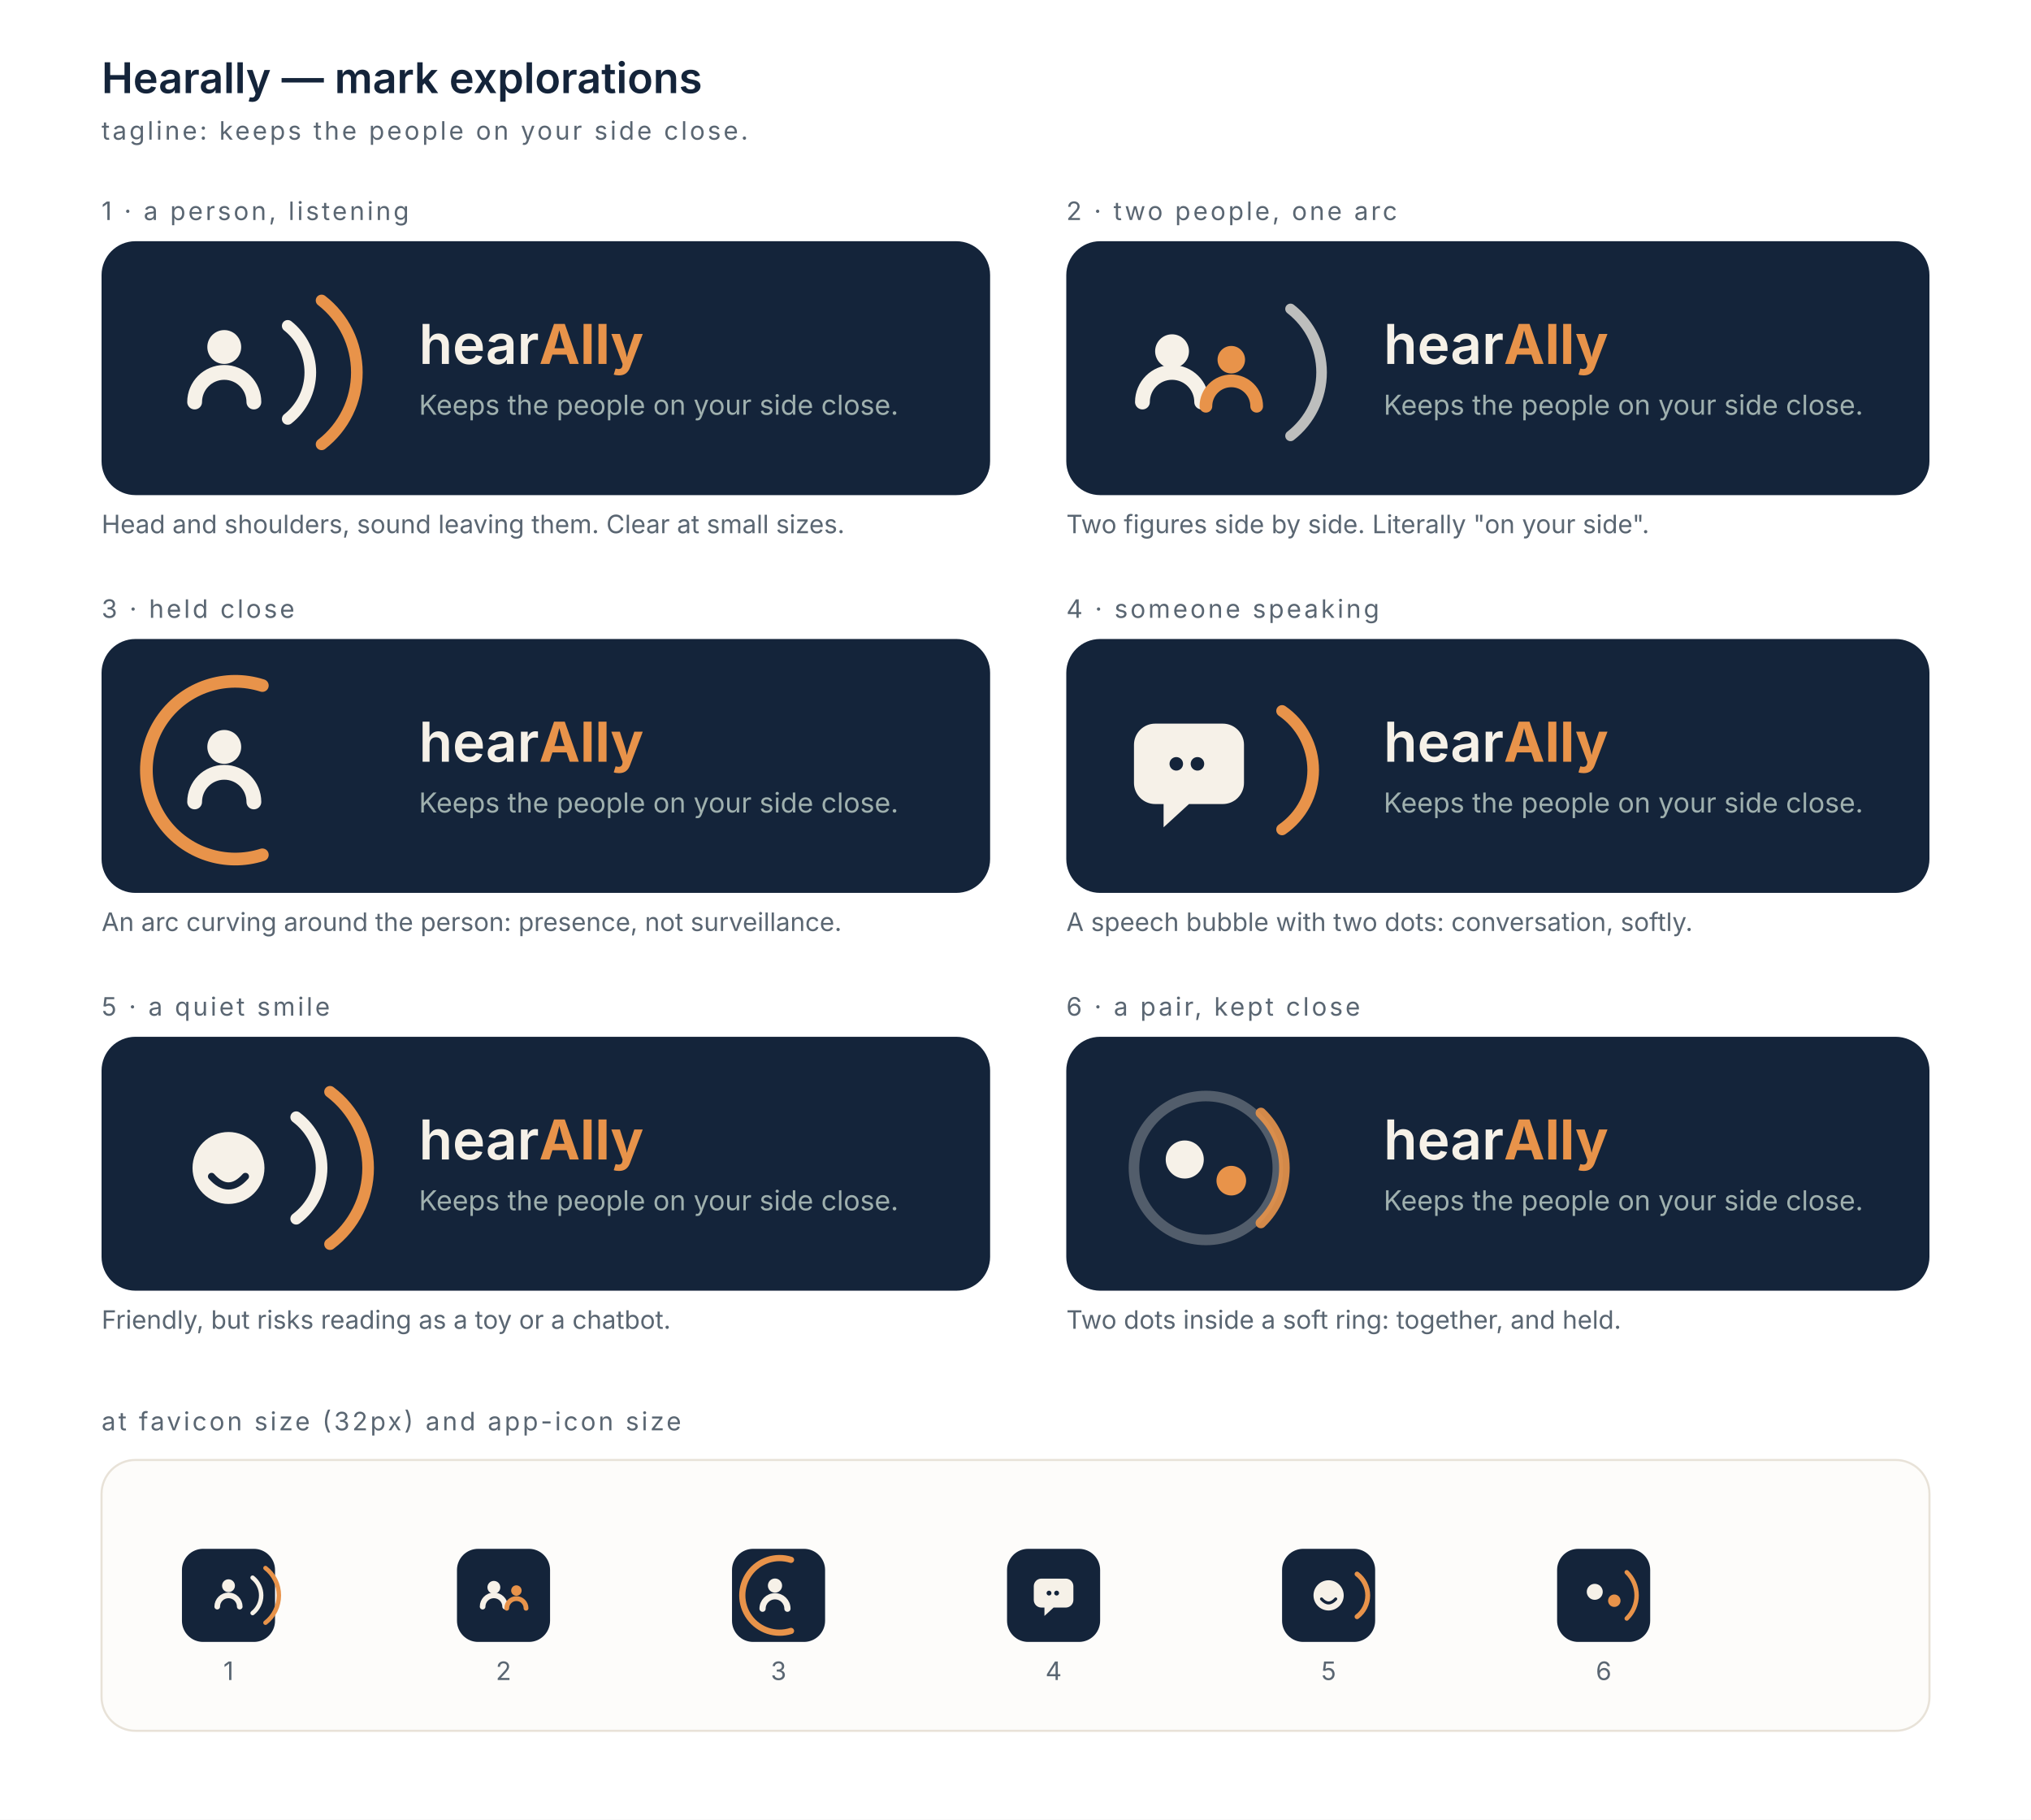
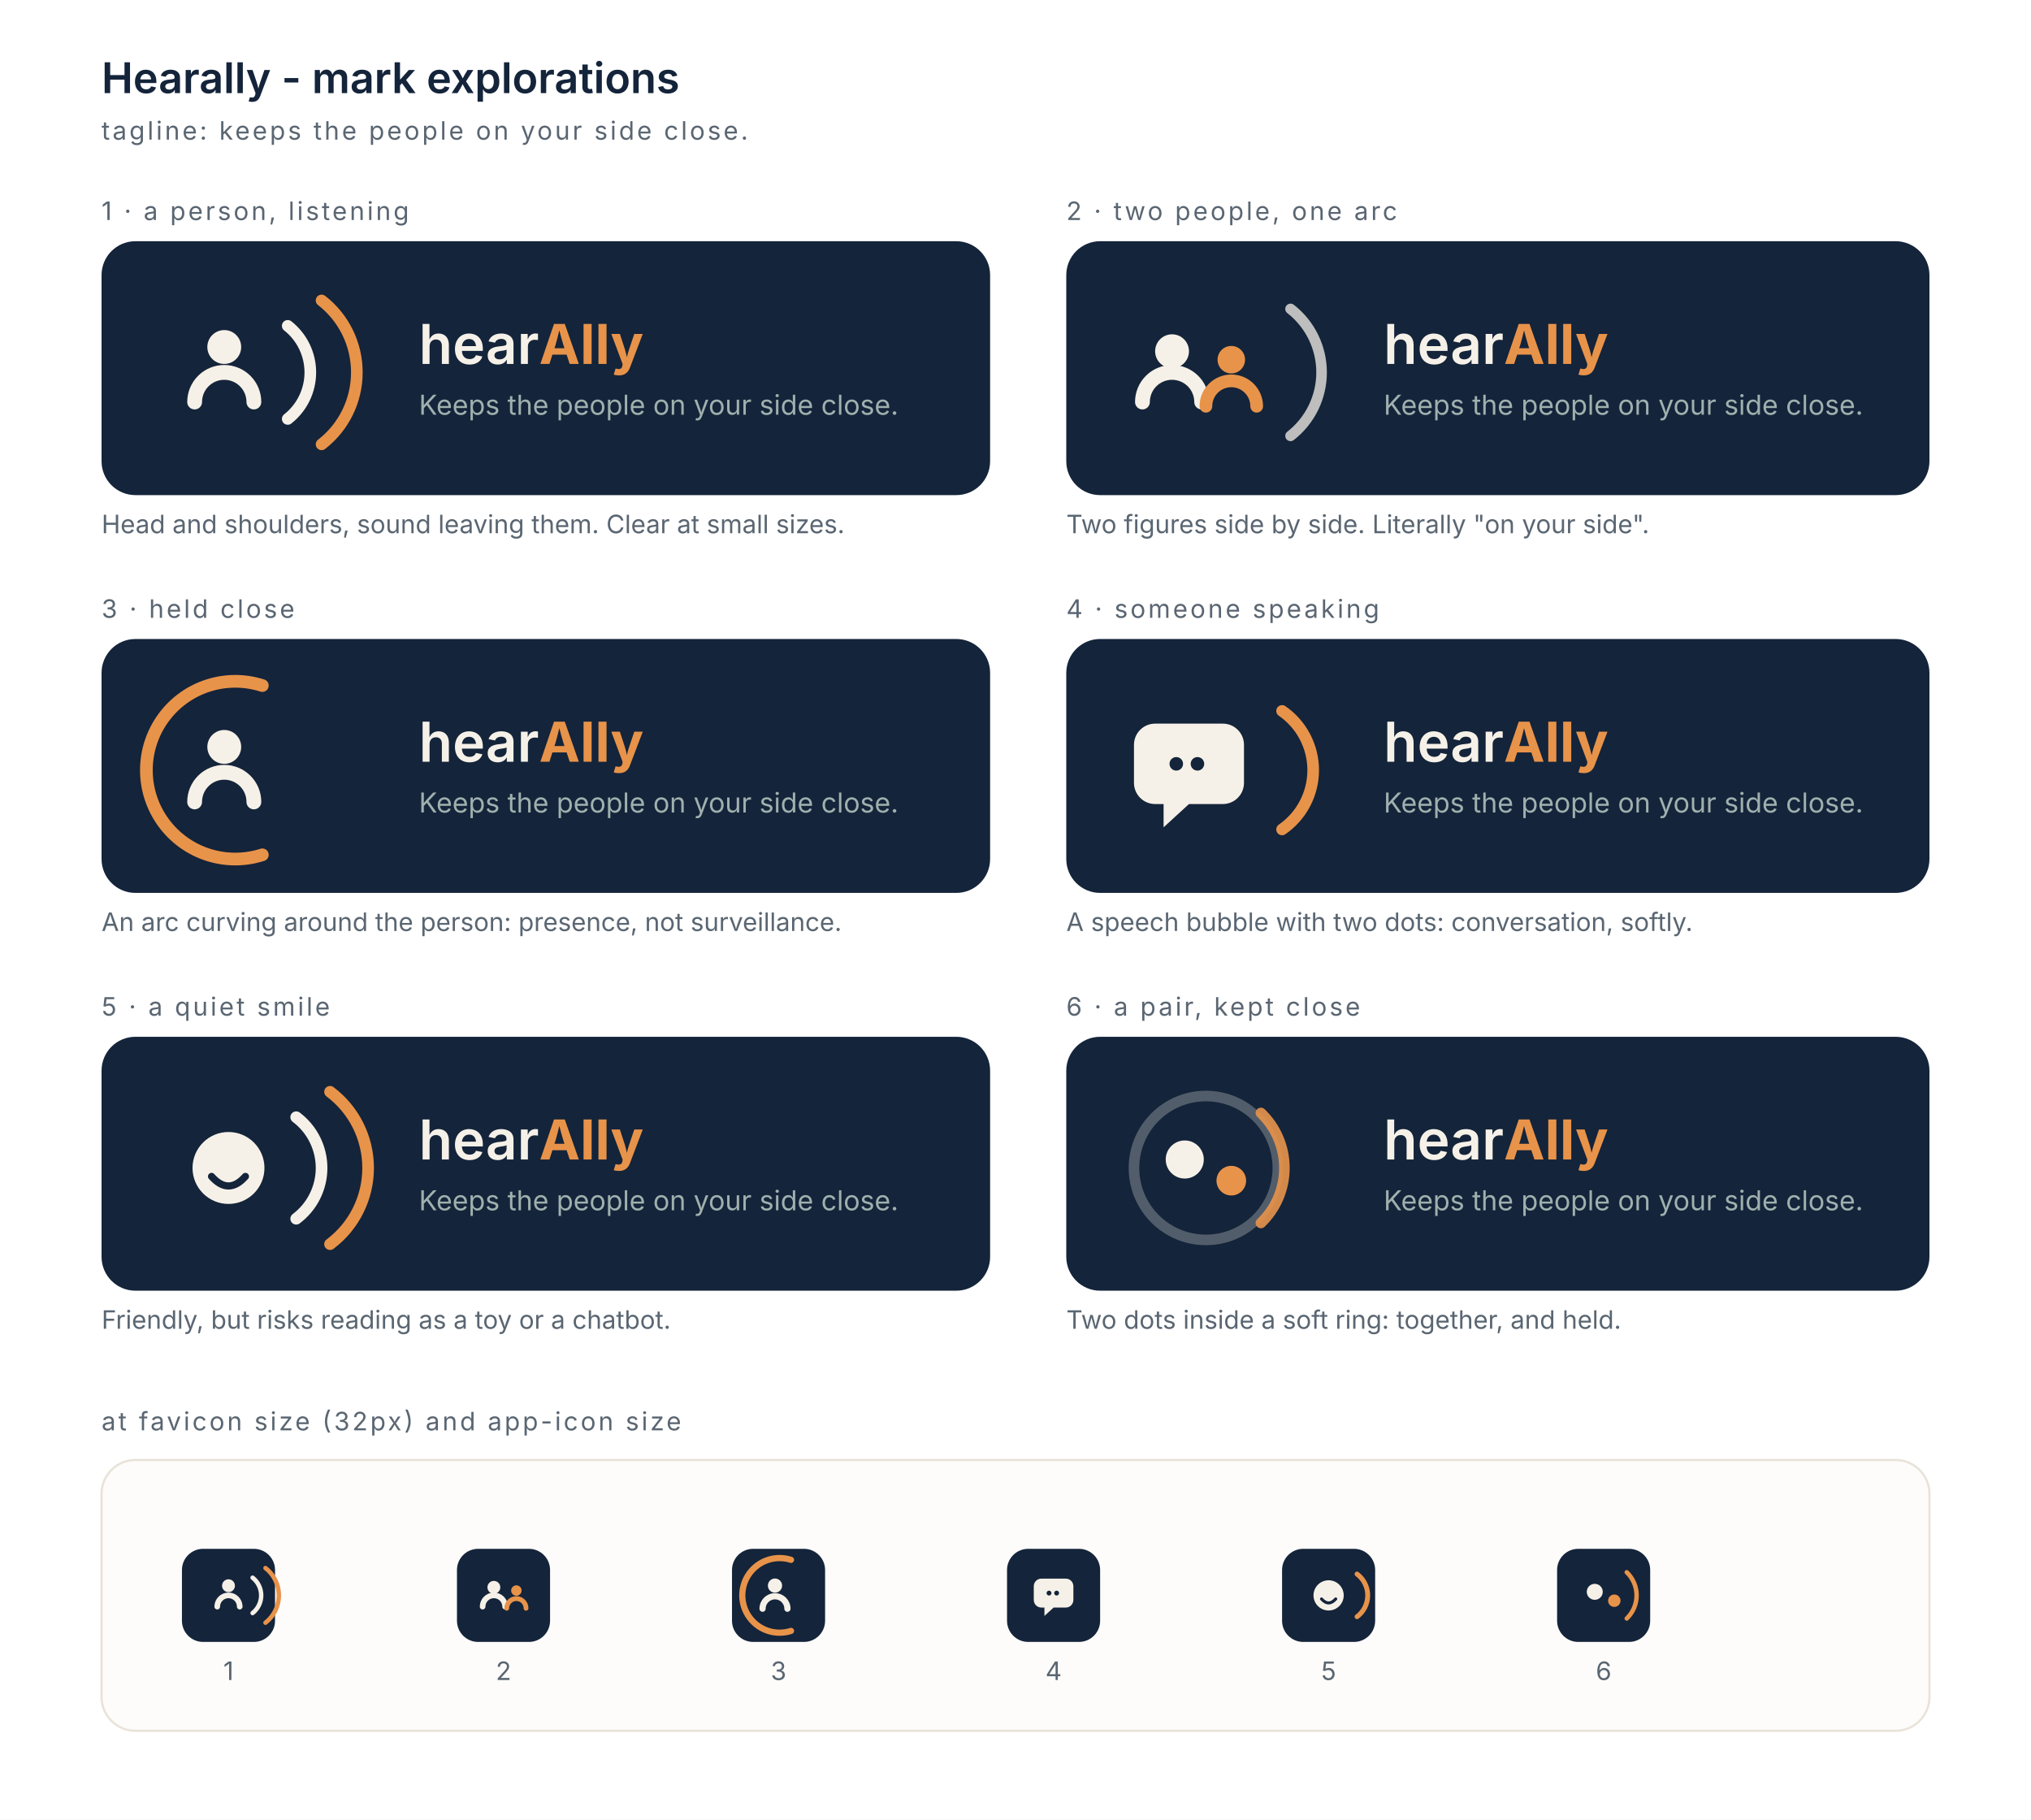
<svg xmlns="http://www.w3.org/2000/svg" viewBox="0 0 960 860" width="960" height="860" font-family="Inter, 'Segoe UI', system-ui, sans-serif">
  <defs>
    <style>
      .card { fill: #14243A; }
      .sand { fill: #F6F1E8; }
      .amber { fill: #E8934A; }
      .muted { fill: #9FB0AE; font-size: 13px; }
      .wm { fill: #F6F1E8; font-size: 26px; font-weight: 600; }
      .label { fill: #5A6672; font-size: 12px; letter-spacing: .1em; text-transform: uppercase; }
      .note { fill: #5A6672; font-size: 12px; }
      .s-sand { fill: none; stroke: #F6F1E8; stroke-linecap: round; }
      .s-amber { fill: none; stroke: #E8934A; stroke-linecap: round; }
      .f-sand { fill: #F6F1E8; }
      .f-amber { fill: #E8934A; }
    </style>
  </defs>
  <rect width="960" height="860" fill="#FFFFFF" />
-   <text x="48" y="44" fill="#14243A" font-size="20" font-weight="600">Hearally — mark explorations</text>
+   <text x="48" y="44" fill="#14243A" font-size="20" font-weight="600">Hearally - mark explorations</text>
  <text x="48" y="66" class="label">tagline: keeps the people on your side close.</text>
  <text x="48" y="104" class="label">1 · a person, listening</text>
  <g transform="translate(48,114)">
    <rect width="420" height="120" rx="16" class="card" />
    <g transform="translate(58,62)">
      <circle cx="0" cy="-12" r="8" class="f-sand" />
      <path d="M -14 14 A 14 14 0 0 1 14 14" class="s-sand" stroke-width="7" />
      <path d="M 30 -22 A 28 28 0 0 1 30 22" class="s-sand" stroke-width="5.5" />
      <path d="M 46 -34 A 43 43 0 0 1 46 34" class="s-amber" stroke-width="5.5" />
    </g>
    <text x="150" y="58" class="wm">hear<tspan class="amber" font-weight="700">Ally</tspan>
    </text>
    <text x="150" y="82" class="muted">Keeps the people on your side close.</text>
  </g>
  <text x="48" y="252" class="note">Head and shoulders, sound leaving them. Clear at small sizes.</text>
  <text x="504" y="104" class="label">2 · two people, one arc</text>
  <g transform="translate(504,114)">
    <rect width="408" height="120" rx="16" class="card" />
    <g transform="translate(62,62)">
      <circle cx="-12" cy="-10" r="8" class="f-sand" />
      <path d="M -26 14 A 14 14 0 0 1 2 14" class="s-sand" stroke-width="7" />
      <circle cx="16" cy="-6" r="6.5" class="f-amber" />
      <path d="M 4 16 A 12 12 0 0 1 28 16" class="s-amber" stroke-width="6" />
      <path d="M 44 -30 A 38 38 0 0 1 44 30" class="s-sand" stroke-width="5" opacity=".75" />
    </g>
    <text x="150" y="58" class="wm">hear<tspan class="amber" font-weight="700">Ally</tspan>
    </text>
    <text x="150" y="82" class="muted">Keeps the people on your side close.</text>
  </g>
  <text x="504" y="252" class="note">Two figures side by side. Literally "on your side".</text>
  <text x="48" y="292" class="label">3 · held close</text>
  <g transform="translate(48,302)">
    <rect width="420" height="120" rx="16" class="card" />
    <g transform="translate(62,62)">
      <path d="M 14 -40 A 42 42 0 1 0 14 40" class="s-amber" stroke-width="6" />
      <circle cx="-4" cy="-11" r="8" class="f-sand" />
      <path d="M -18 15 A 14 14 0 0 1 10 15" class="s-sand" stroke-width="7" />
    </g>
    <text x="150" y="58" class="wm">hear<tspan class="amber" font-weight="700">Ally</tspan>
    </text>
    <text x="150" y="82" class="muted">Keeps the people on your side close.</text>
  </g>
  <text x="48" y="440" class="note">An arc curving around the person: presence, not surveillance.</text>
  <text x="504" y="292" class="label">4 · someone speaking</text>
  <g transform="translate(504,302)">
    <rect width="408" height="120" rx="16" class="card" />
    <g transform="translate(58,62)">
      <path d="M -16 -22 h 32 a 10 10 0 0 1 10 10 v 18 a 10 10 0 0 1 -10 10 h -16 l -12 11 v -11 h -4 a 10 10 0 0 1 -10 -10 v -18 a 10 10 0 0 1 10 -10 z" class="f-sand" />
      <circle cx="-6" cy="-3" r="3.2" fill="#14243A" />
      <circle cx="4" cy="-3" r="3.2" fill="#14243A" />
      <path d="M 44 -28 A 34 34 0 0 1 44 28" class="s-amber" stroke-width="5.5" />
    </g>
    <text x="150" y="58" class="wm">hear<tspan class="amber" font-weight="700">Ally</tspan>
    </text>
    <text x="150" y="82" class="muted">Keeps the people on your side close.</text>
  </g>
  <text x="504" y="440" class="note">A speech bubble with two dots: conversation, softly.</text>
  <text x="48" y="480" class="label">5 · a quiet smile</text>
  <g transform="translate(48,490)">
    <rect width="420" height="120" rx="16" class="card" />
    <g transform="translate(60,62)">
      <circle cx="0" cy="0" r="17" class="f-sand" />
      <path d="M -8 4 q 8 9 16 0" fill="none" stroke="#14243A" stroke-width="3.4" stroke-linecap="round" />
      <path d="M 32 -24 A 30 30 0 0 1 32 24" class="s-sand" stroke-width="5.5" />
      <path d="M 48 -36 A 45 45 0 0 1 48 36" class="s-amber" stroke-width="5.5" />
    </g>
    <text x="150" y="58" class="wm">hear<tspan class="amber" font-weight="700">Ally</tspan>
    </text>
    <text x="150" y="82" class="muted">Keeps the people on your side close.</text>
  </g>
  <text x="48" y="628" class="note">Friendly, but risks reading as a toy or a chatbot.</text>
  <text x="504" y="480" class="label">6 · a pair, kept close</text>
  <g transform="translate(504,490)">
    <rect width="408" height="120" rx="16" class="card" />
    <g transform="translate(66,62)">
      <circle cx="0" cy="0" r="34" fill="none" stroke="#F6F1E8" stroke-width="5" opacity=".28" />
      <circle cx="-10" cy="-4" r="9" class="f-sand" />
      <circle cx="12" cy="6" r="7" class="f-amber" />
      <path d="M 26 -26 A 36 36 0 0 1 26 26" class="s-amber" stroke-width="5" opacity=".9" />
    </g>
    <text x="150" y="58" class="wm">hear<tspan class="amber" font-weight="700">Ally</tspan>
    </text>
    <text x="150" y="82" class="muted">Keeps the people on your side close.</text>
  </g>
  <text x="504" y="628" class="note">Two dots inside a soft ring: together, and held.</text>
  <text x="48" y="676" class="label">at favicon size (32px) and app-icon size</text>
  <g transform="translate(48,690)">
    <rect width="864" height="128" rx="16" fill="#FDFCFA" stroke="#E8E2D8" />
    <g transform="translate(60,64)">
      <rect x="-22" y="-22" width="44" height="44" rx="10" class="card" />
      <g transform="scale(.38)">
        <circle cx="0" cy="-12" r="8" class="f-sand" />
        <path d="M -14 14 A 14 14 0 0 1 14 14" class="s-sand" stroke-width="7" />
        <path d="M 30 -22 A 28 28 0 0 1 30 22" class="s-sand" stroke-width="5.5" />
        <path d="M 46 -34 A 43 43 0 0 1 46 34" class="s-amber" stroke-width="5.5" />
      </g>
      <text x="0" y="40" class="note" text-anchor="middle">1</text>
    </g>
    <g transform="translate(190,64)">
      <rect x="-22" y="-22" width="44" height="44" rx="10" class="card" />
      <g transform="scale(.38)">
        <circle cx="-12" cy="-10" r="8" class="f-sand" />
        <path d="M -26 14 A 14 14 0 0 1 2 14" class="s-sand" stroke-width="7" />
        <circle cx="16" cy="-6" r="6.5" class="f-amber" />
        <path d="M 4 16 A 12 12 0 0 1 28 16" class="s-amber" stroke-width="6" />
      </g>
      <text x="0" y="40" class="note" text-anchor="middle">2</text>
    </g>
    <g transform="translate(320,64)">
      <rect x="-22" y="-22" width="44" height="44" rx="10" class="card" />
      <g transform="scale(.42)">
        <path d="M 14 -40 A 42 42 0 1 0 14 40" class="s-amber" stroke-width="7" />
        <circle cx="-4" cy="-11" r="8" class="f-sand" />
        <path d="M -18 15 A 14 14 0 0 1 10 15" class="s-sand" stroke-width="7" />
      </g>
      <text x="0" y="40" class="note" text-anchor="middle">3</text>
    </g>
    <g transform="translate(450,64)">
      <rect x="-22" y="-22" width="44" height="44" rx="10" class="card" />
      <g transform="scale(.36)">
        <path d="M -16 -22 h 32 a 10 10 0 0 1 10 10 v 18 a 10 10 0 0 1 -10 10 h -16 l -12 11 v -11 h -4 a 10 10 0 0 1 -10 -10 v -18 a 10 10 0 0 1 10 -10 z" class="f-sand" />
        <circle cx="-6" cy="-3" r="3.2" fill="#14243A" />
        <circle cx="4" cy="-3" r="3.2" fill="#14243A" />
      </g>
      <text x="0" y="40" class="note" text-anchor="middle">4</text>
    </g>
    <g transform="translate(580,64)">
      <rect x="-22" y="-22" width="44" height="44" rx="10" class="card" />
      <g transform="scale(.42)">
        <circle cx="0" cy="0" r="17" class="f-sand" />
        <path d="M -8 4 q 8 9 16 0" fill="none" stroke="#14243A" stroke-width="3.4" stroke-linecap="round" />
        <path d="M 32 -24 A 30 30 0 0 1 32 24" class="s-amber" stroke-width="5.5" />
      </g>
      <text x="0" y="40" class="note" text-anchor="middle">5</text>
    </g>
    <g transform="translate(710,64)">
      <rect x="-22" y="-22" width="44" height="44" rx="10" class="card" />
      <g transform="scale(.42)">
        <circle cx="-10" cy="-4" r="9" class="f-sand" />
        <circle cx="12" cy="6" r="7" class="f-amber" />
        <path d="M 26 -26 A 36 36 0 0 1 26 26" class="s-amber" stroke-width="5" />
      </g>
      <text x="0" y="40" class="note" text-anchor="middle">6</text>
    </g>
  </g>
</svg>
